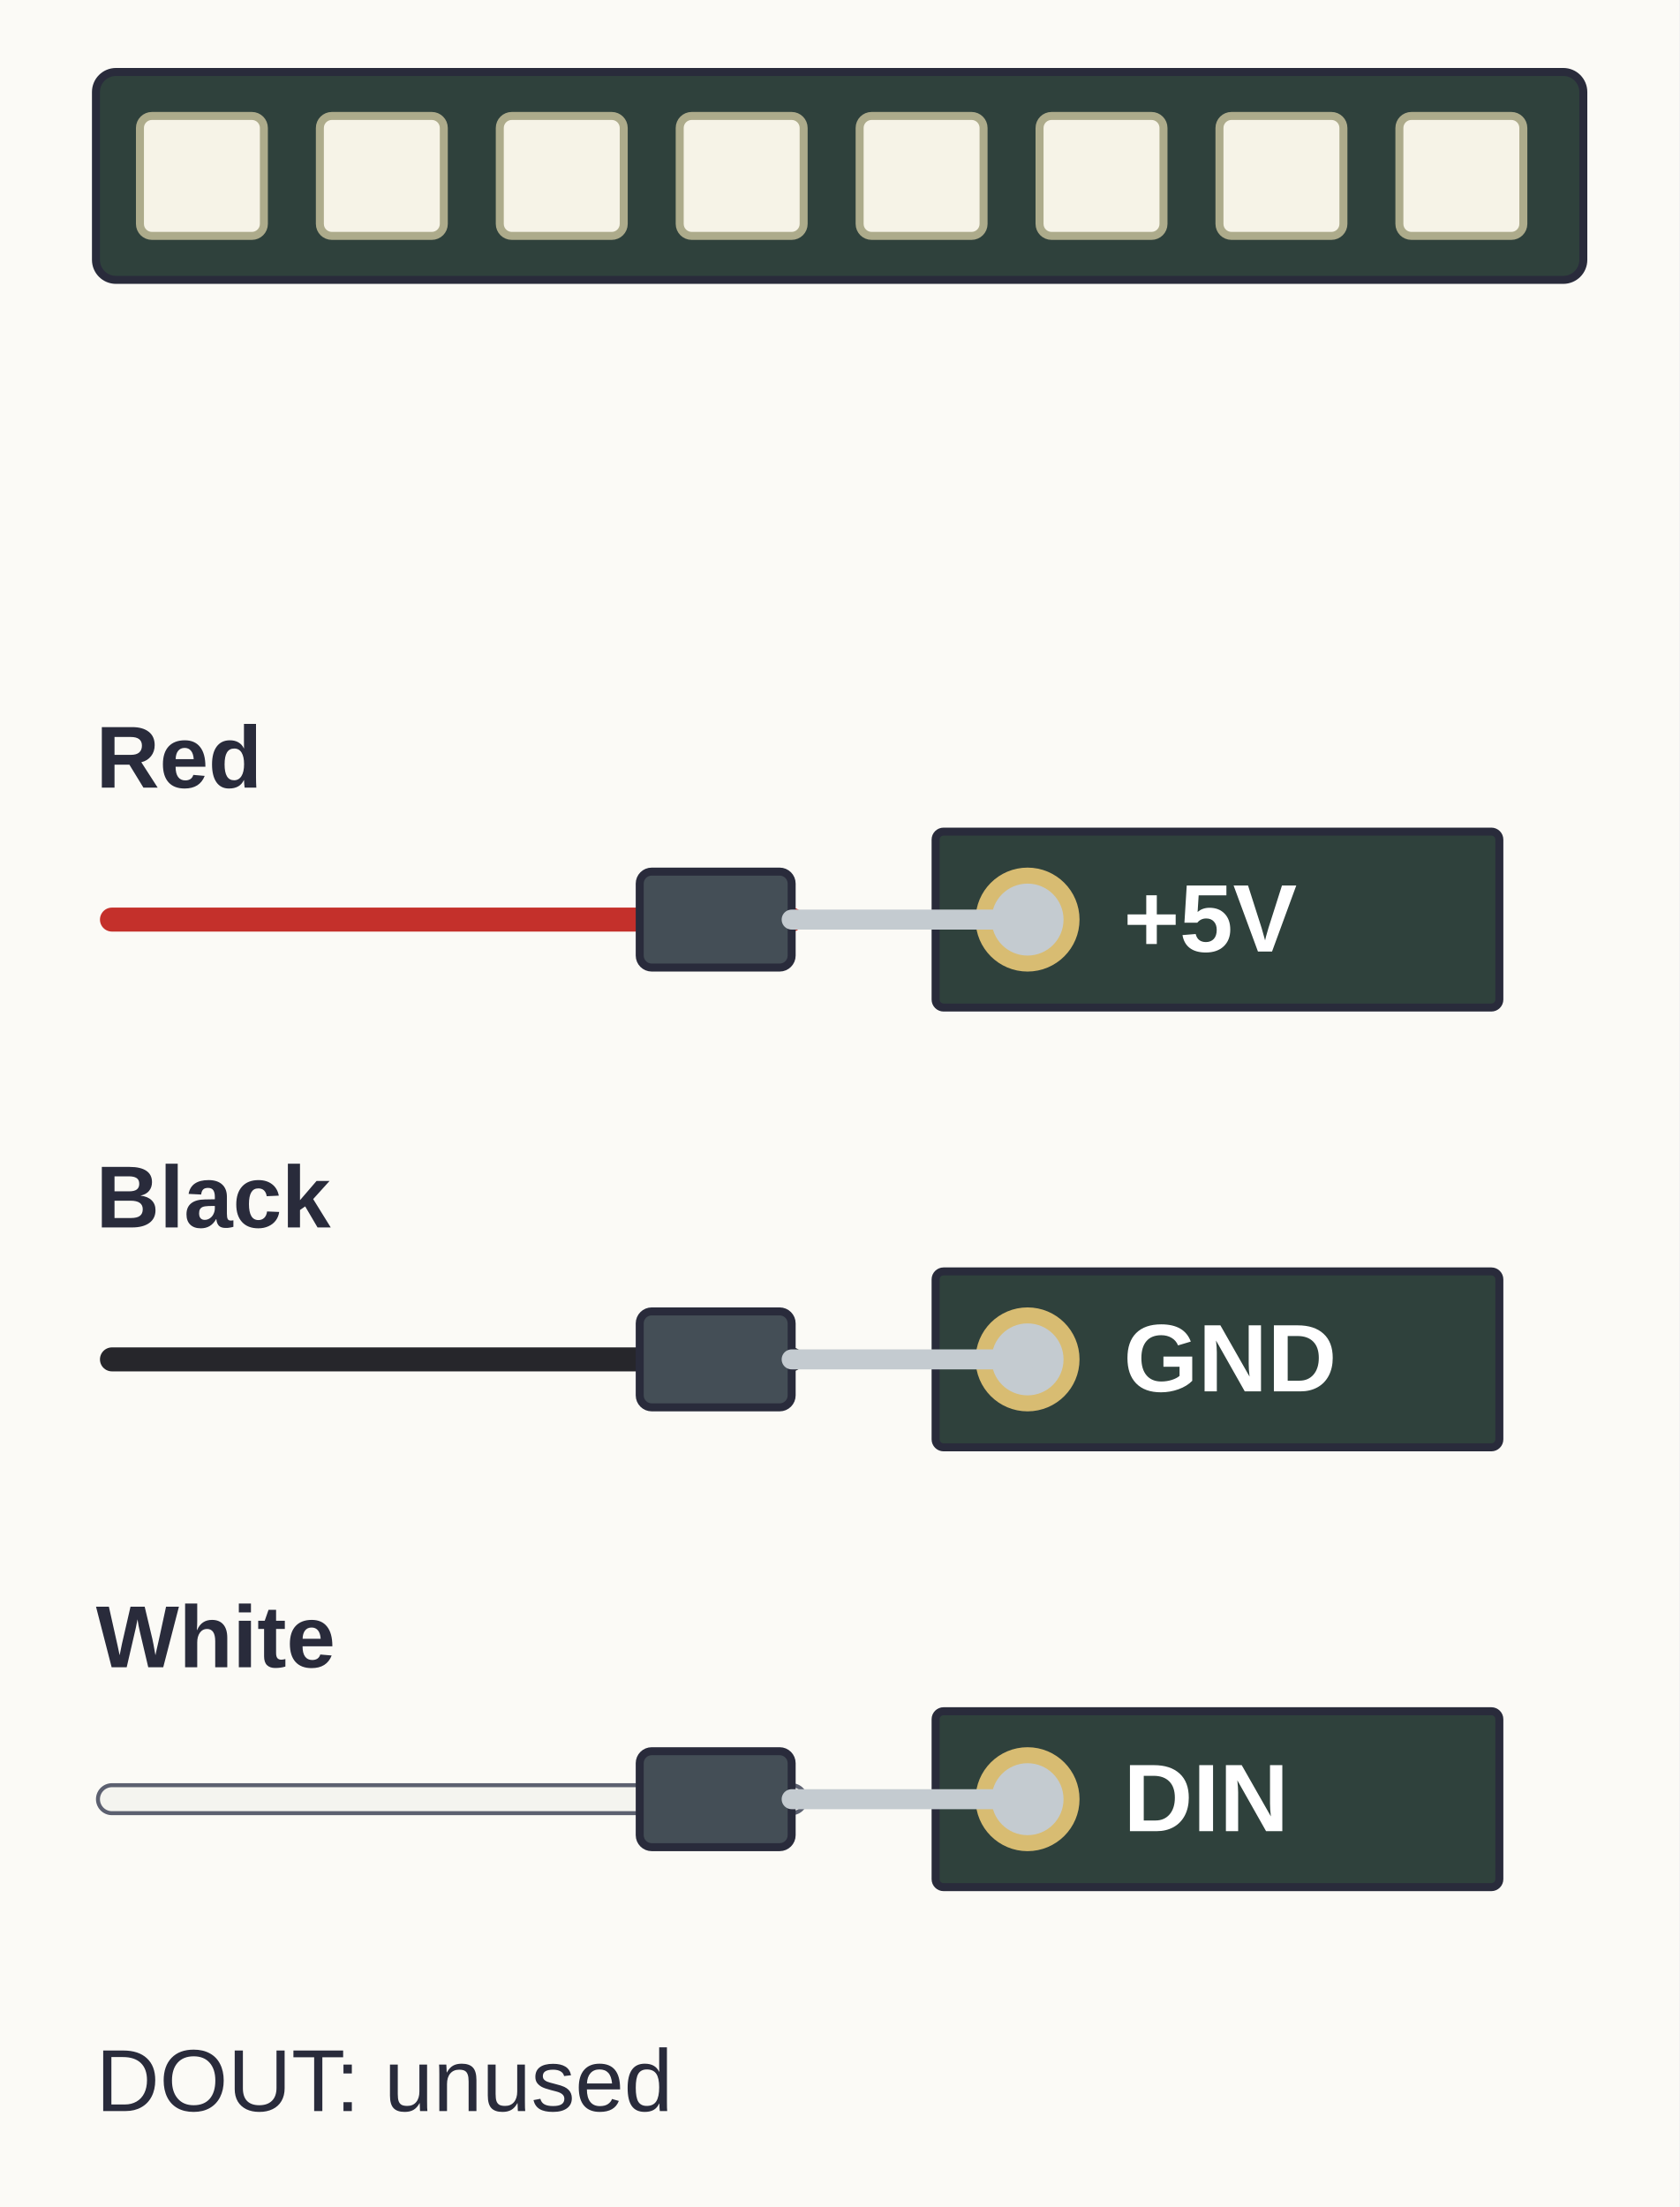
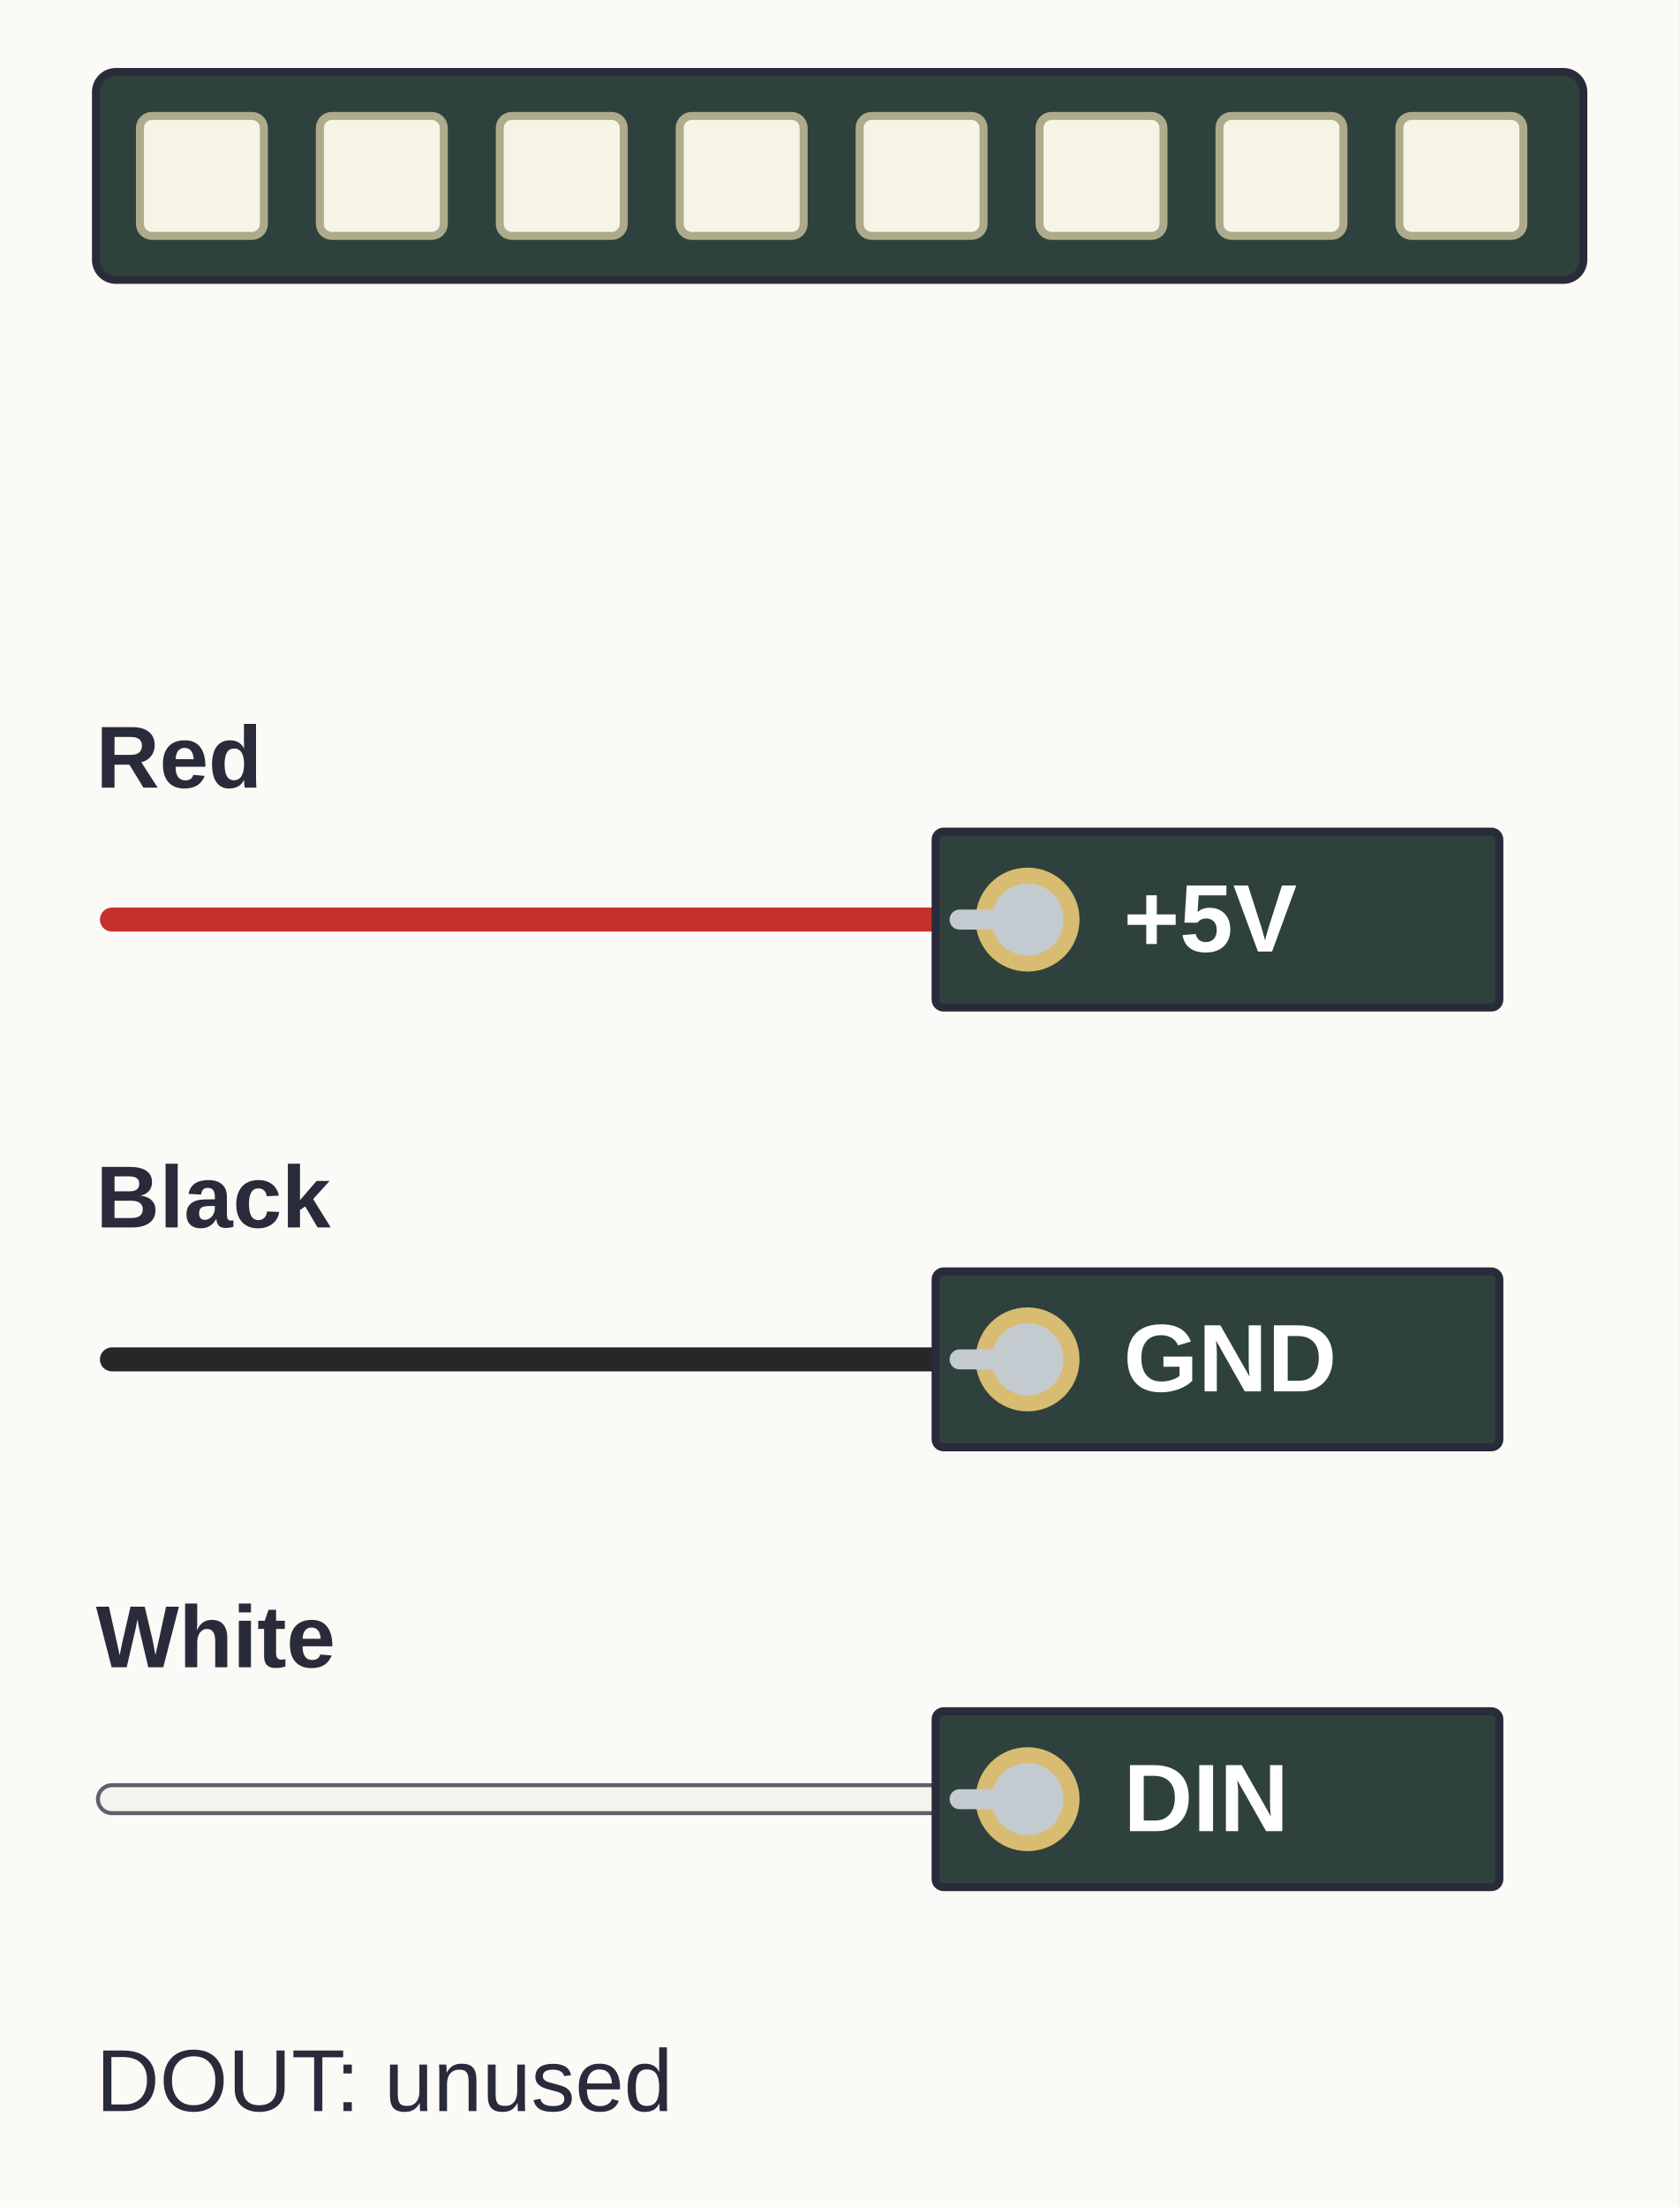
<svg xmlns="http://www.w3.org/2000/svg" viewBox="0 100 420 552" width="420" height="552" role="img">
  <defs>
    <marker id="arrow" viewBox="0 0 10 10" refX="8" refY="5" markerWidth="7" markerHeight="7" orient="auto-start-reverse">
      <path d="M0 0 L10 5 L0 10z" fill="#2f6fb5" />
    </marker>
  </defs>
  <rect x="0" y="100" width="420" height="552" fill="#fbfaf6" />
  <rect x="24" y="118" width="372" height="52" rx="5" fill="#2f413c" stroke="#292b3b" stroke-width="2" />
  <rect x="35" y="129" width="31" height="30" rx="3" fill="#f6f3e7" stroke="#adab8b" stroke-width="2" />
  <rect x="80" y="129" width="31" height="30" rx="3" fill="#f6f3e7" stroke="#adab8b" stroke-width="2" />
  <rect x="125" y="129" width="31" height="30" rx="3" fill="#f6f3e7" stroke="#adab8b" stroke-width="2" />
  <rect x="170" y="129" width="31" height="30" rx="3" fill="#f6f3e7" stroke="#adab8b" stroke-width="2" />
  <rect x="215" y="129" width="31" height="30" rx="3" fill="#f6f3e7" stroke="#adab8b" stroke-width="2" />
  <rect x="260" y="129" width="31" height="30" rx="3" fill="#f6f3e7" stroke="#adab8b" stroke-width="2" />
  <rect x="305" y="129" width="31" height="30" rx="3" fill="#f6f3e7" stroke="#adab8b" stroke-width="2" />
  <rect x="350" y="129" width="31" height="30" rx="3" fill="#f6f3e7" stroke="#adab8b" stroke-width="2" />
  <text x="24" y="297" font-family="Arial,Helvetica,sans-serif" font-size="22" fill="#292b3b" font-weight="700" text-anchor="start">Red</text>
-   <path d="M28 330 L198 330" fill="none" stroke="#c4302b" stroke-width="6" stroke-linejoin="round" stroke-linecap="round" />
-   <rect x="160" y="318" width="38" height="24" rx="3" fill="#444e56" stroke="#292b3b" stroke-width="2" />
+   <path d="M28 330 L240 330" fill="none" stroke="#c4302b" stroke-width="6" stroke-linejoin="round" stroke-linecap="round" />
  <rect x="234" y="308" width="141" height="44" rx="2" fill="#2f413c" stroke="#292b3b" stroke-width="2" />
  <circle cx="257" cy="330" r="11" fill="#c4cbd0" stroke="#d8bc72" stroke-width="4" />
-   <path d="M198 330 L257 330" fill="none" stroke="#c4cbd0" stroke-width="5" stroke-linejoin="round" stroke-linecap="round" />
+   <path d="M240 330 L257 330" fill="none" stroke="#c4cbd0" stroke-width="5" stroke-linejoin="round" stroke-linecap="round" />
  <text x="281" y="338" font-family="Arial,Helvetica,sans-serif" font-size="24" fill="#fff" font-weight="700" text-anchor="start">+5V</text>
  <text x="24" y="407" font-family="Arial,Helvetica,sans-serif" font-size="22" fill="#292b3b" font-weight="700" text-anchor="start">Black</text>
-   <path d="M28 440 L198 440" fill="none" stroke="#26262b" stroke-width="6" stroke-linejoin="round" stroke-linecap="round" />
-   <rect x="160" y="428" width="38" height="24" rx="3" fill="#444e56" stroke="#292b3b" stroke-width="2" />
+   <path d="M28 440 L240 440" fill="none" stroke="#26262b" stroke-width="6" stroke-linejoin="round" stroke-linecap="round" />
  <rect x="234" y="418" width="141" height="44" rx="2" fill="#2f413c" stroke="#292b3b" stroke-width="2" />
  <circle cx="257" cy="440" r="11" fill="#c4cbd0" stroke="#d8bc72" stroke-width="4" />
-   <path d="M198 440 L257 440" fill="none" stroke="#c4cbd0" stroke-width="5" stroke-linejoin="round" stroke-linecap="round" />
+   <path d="M240 440 L257 440" fill="none" stroke="#c4cbd0" stroke-width="5" stroke-linejoin="round" stroke-linecap="round" />
  <text x="281" y="448" font-family="Arial,Helvetica,sans-serif" font-size="24" fill="#fff" font-weight="700" text-anchor="start">GND</text>
  <text x="24" y="517" font-family="Arial,Helvetica,sans-serif" font-size="22" fill="#292b3b" font-weight="700" text-anchor="start">White</text>
-   <path d="M28 550 L198 550" fill="none" stroke="#5c6070" stroke-width="8" stroke-linejoin="round" stroke-linecap="round" />
-   <path d="M28 550 L198 550" fill="none" stroke="#f4f4ef" stroke-width="6" stroke-linejoin="round" stroke-linecap="round" />
-   <rect x="160" y="538" width="38" height="24" rx="3" fill="#444e56" stroke="#292b3b" stroke-width="2" />
+   <path d="M28 550 L240 550" fill="none" stroke="#5c6070" stroke-width="8" stroke-linejoin="round" stroke-linecap="round" />
+   <path d="M28 550 L240 550" fill="none" stroke="#f4f4ef" stroke-width="6" stroke-linejoin="round" stroke-linecap="round" />
  <rect x="234" y="528" width="141" height="44" rx="2" fill="#2f413c" stroke="#292b3b" stroke-width="2" />
  <circle cx="257" cy="550" r="11" fill="#c4cbd0" stroke="#d8bc72" stroke-width="4" />
-   <path d="M198 550 L257 550" fill="none" stroke="#c4cbd0" stroke-width="5" stroke-linejoin="round" stroke-linecap="round" />
+   <path d="M240 550 L257 550" fill="none" stroke="#c4cbd0" stroke-width="5" stroke-linejoin="round" stroke-linecap="round" />
  <text x="281" y="558" font-family="Arial,Helvetica,sans-serif" font-size="24" fill="#fff" font-weight="700" text-anchor="start">DIN</text>
  <text x="24" y="628" font-family="Arial,Helvetica,sans-serif" font-size="22" fill="#292b3b" font-weight="400" text-anchor="start">DOUT: unused</text>
</svg>
